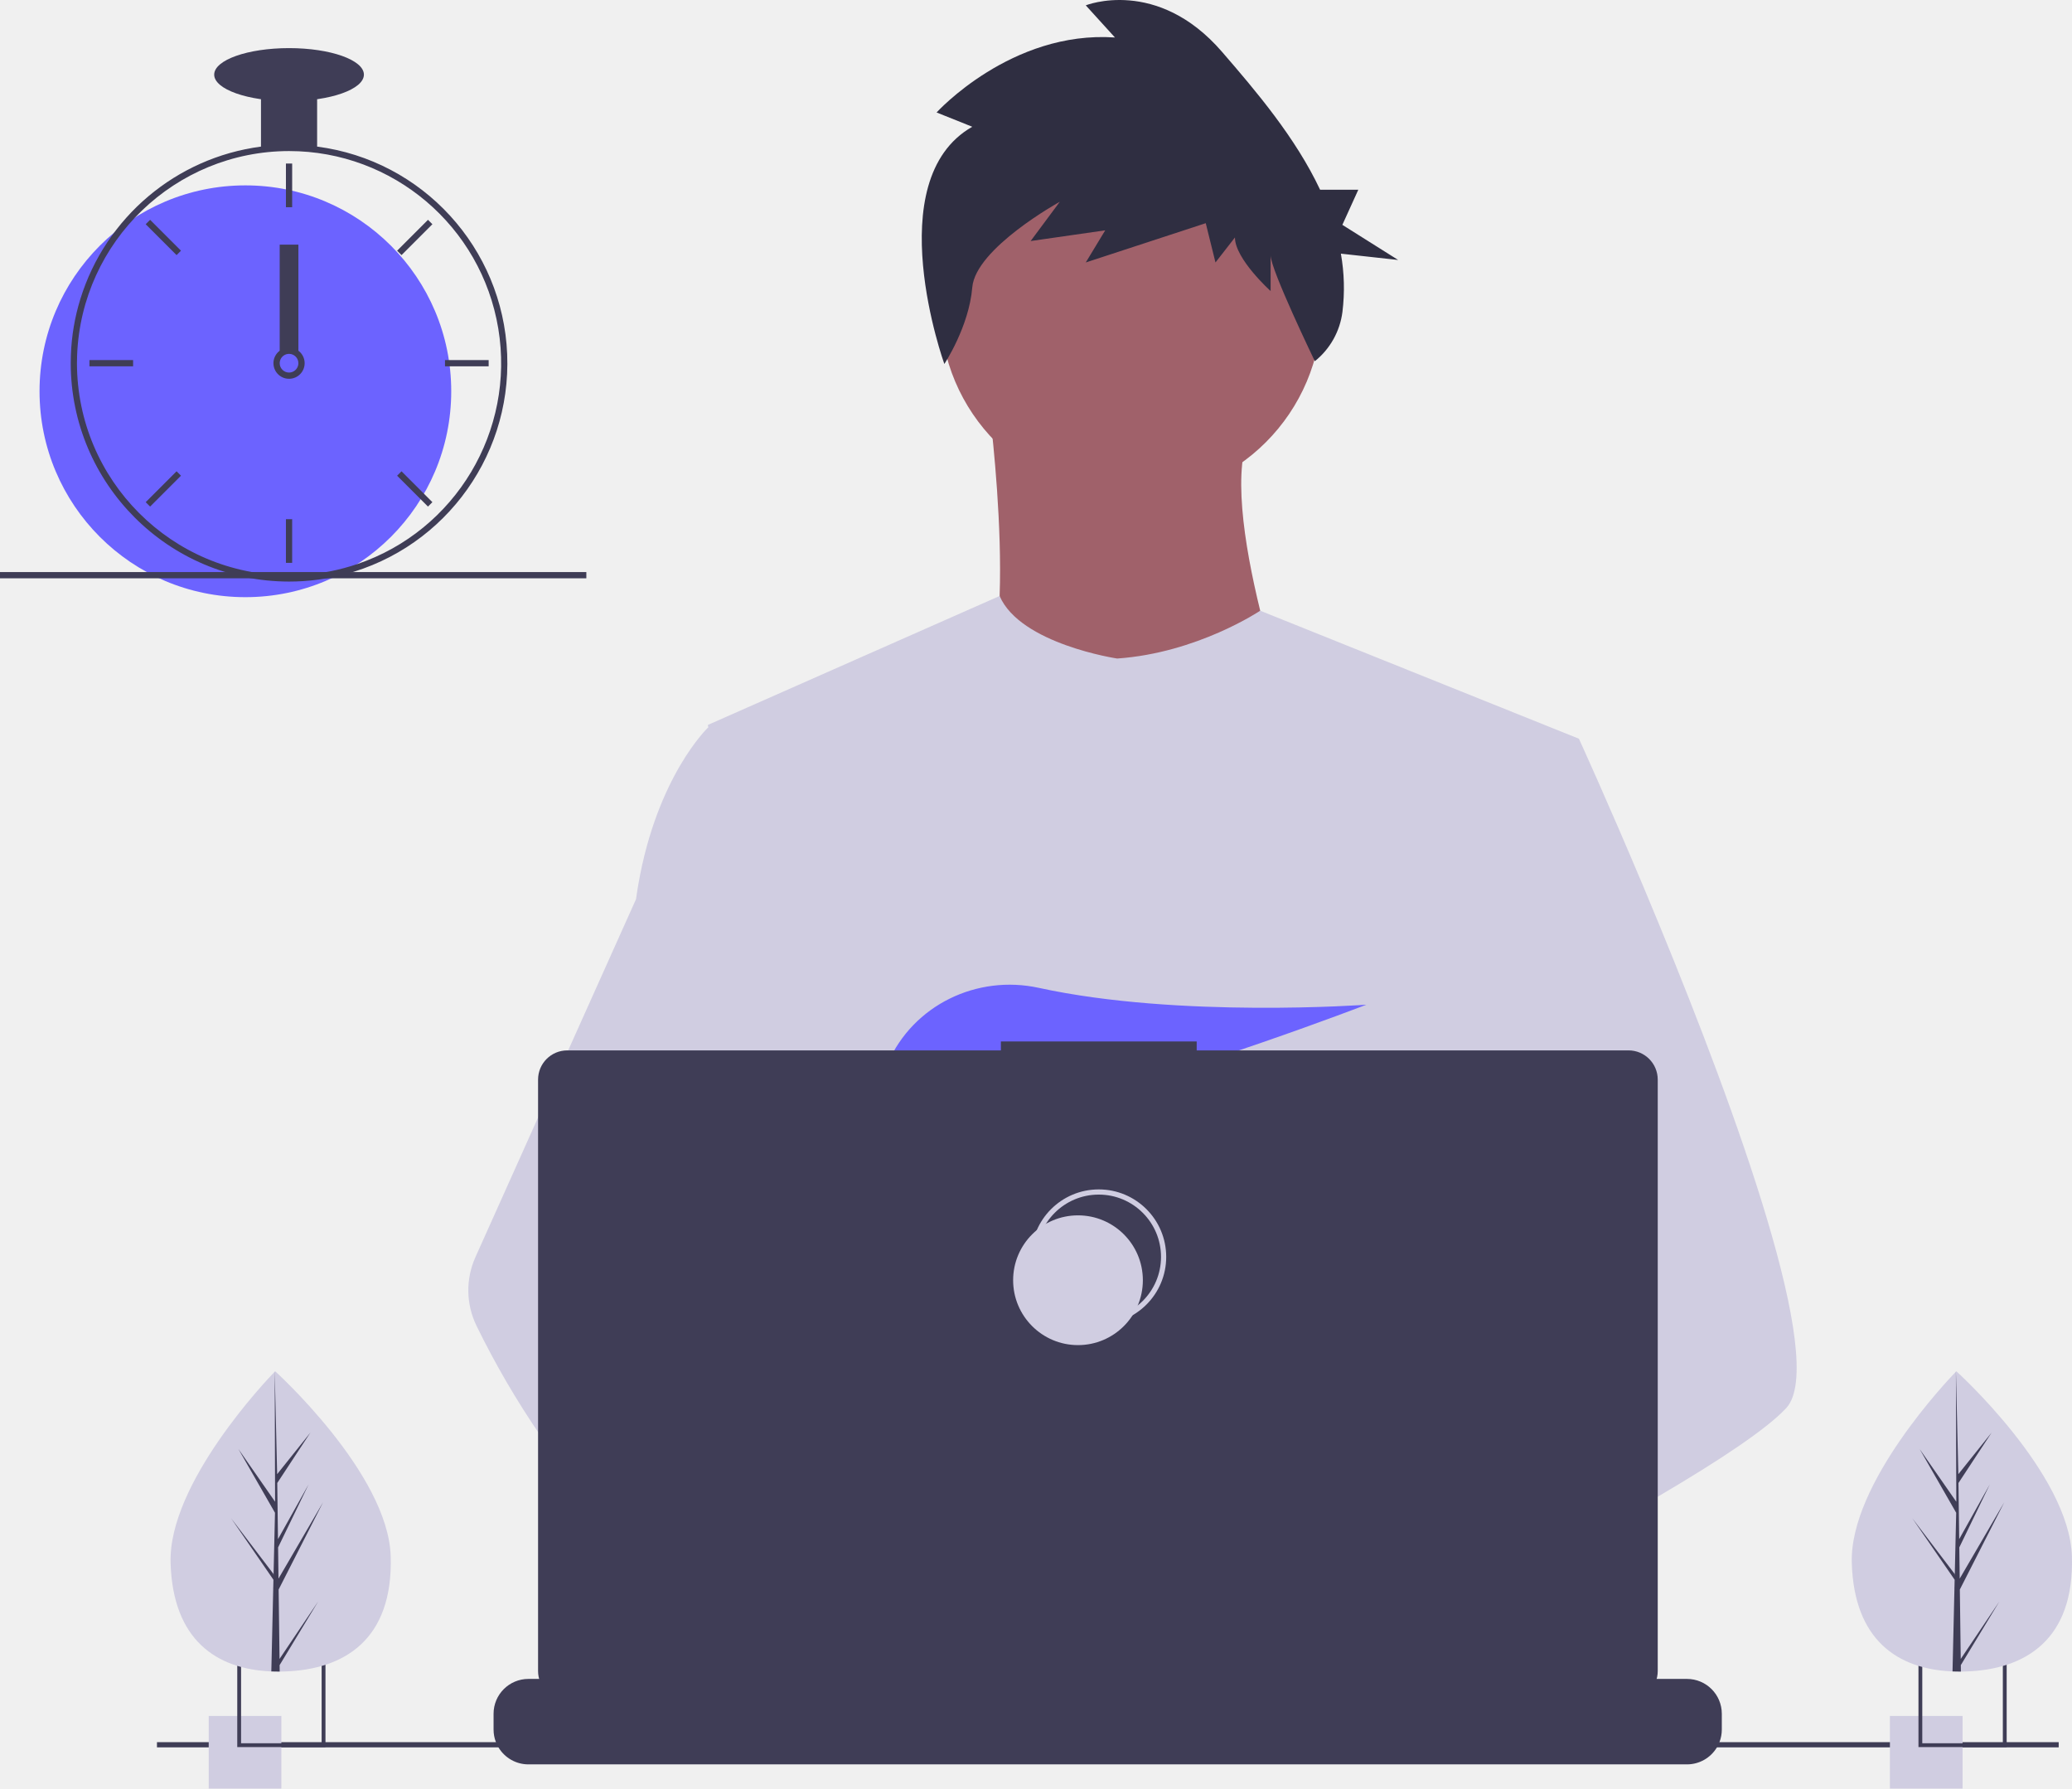
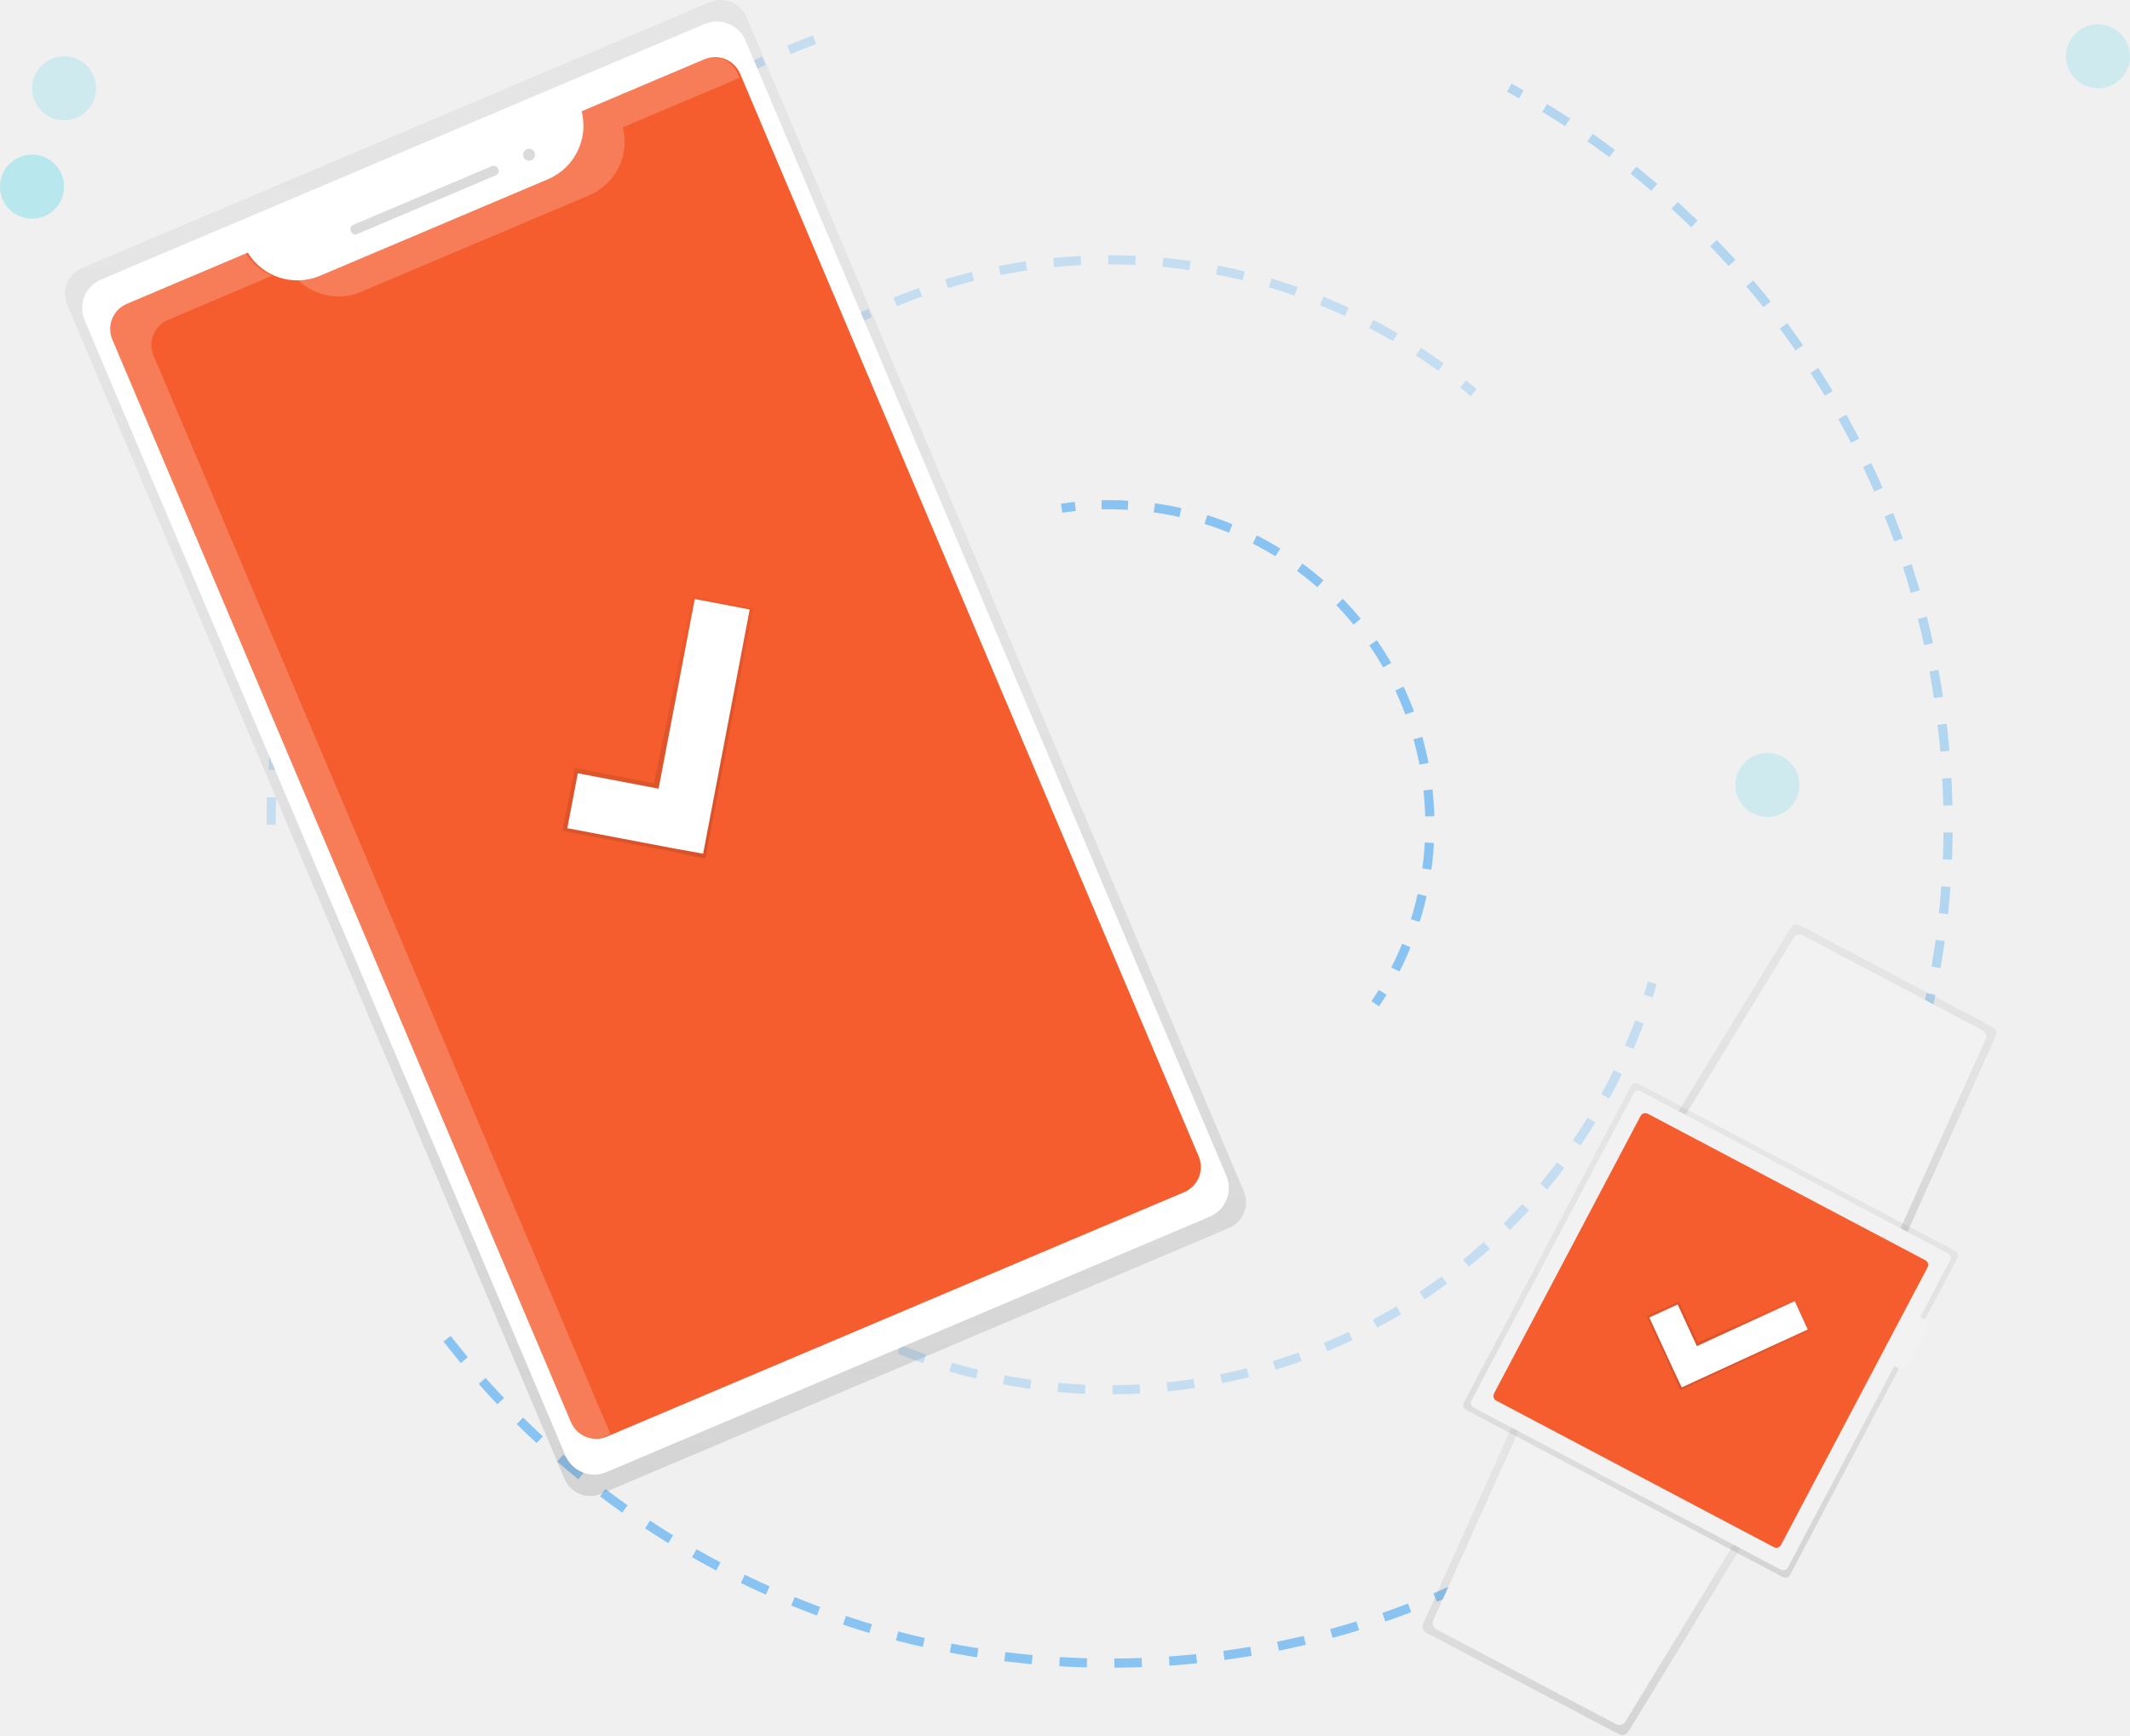
- <svg xmlns="http://www.w3.org/2000/svg" id="b4850822-491f-41e2-90b8-9be7376dfe8f" data-name="Layer 1" width="798.627" height="689.223" viewBox="0 0 798.627 689.223">
-   <circle cx="435.922" cy="118.405" r="73.536" fill="#a0616a" />
-   <path d="M581.722,260.562s13.855,104.443-7.46,116.166,126.823,12.789,126.823,12.789S668.047,298.928,682.968,271.219Z" transform="translate(-200.6864 -105.3887)" fill="#a0616a" />
-   <path d="M809.257,390.045l-12.32,56.1-26.05,118.69-.78,6.5-8.99,75.25-5.98,49.99-4.01,33.58c-24.38,12.53-42.05,21.18-42.05,21.18s-1.52-7.62-3.97-17.37c-17.11,5.13-48.77,13.64-75.6,15.34,9.77,10.89,14.26,21.12,8.17,28.67-18.38,22.76-94.26-24.92-120.8-42.7a71.841,71.841,0,0,0-.7,12.86l-20.31-15.62,2.01-35.94,3.39-60.81,4.26-76.26a80.064,80.064,0,0,1-3.37-10.03c-6.22-22.12-13.77-66.29-19.56-103.33-4.66-29.81-8.16-55-8.9-60.36-.1-.7-.15-1.06-.15-1.06l112.43-49.68c7.99,18.53,45.3,24.1,45.3,24.1,30.91-2.13,55.14-18.43,55.14-18.43Z" transform="translate(-200.6864 -105.3887)" fill="#d0cde1" />
-   <path d="M717.607,730.025s-4.76,1.63-12.5,3.94c-17.11,5.13-48.77,13.64-75.6,15.34-23.1,1.48-42.62-2.08-46.19-17.15-1.53-6.48.64-11.81,5.37-16.19,14.12-13.09,51-17.78,80.25-19.39,8.26-.45,15.9-.66,22.26-.74,10.8-.14,17.88.08,17.88.08l.17.66Z" transform="translate(-200.6864 -105.3887)" fill="#a0616a" />
-   <path d="M575.433,154.235,561.683,148.731s28.749-31.651,68.747-28.898l-11.25-12.385s27.499-11.009,52.498,17.89c13.141,15.191,28.346,33.048,37.825,53.163h14.725l-6.146,13.532,21.509,13.532-22.077-2.431a75.617,75.617,0,0,1,.599,22.445A29.041,29.041,0,0,1,707.48,244.576h0s-17.052-35.296-17.052-40.8V217.537s-13.749-12.385-13.749-20.642L669.179,206.528l-3.75-15.137-46.248,15.137,7.5-12.385-28.749,4.128,11.25-15.137s-32.499,17.89-33.749,33.027c-1.25,15.137-10.762,29.481-10.762,29.481S539.184,174.877,575.433,154.235Z" transform="translate(-200.6864 -105.3887)" fill="#2f2e41" />
-   <path d="M889.187,647.955c-7.49,8.12-26.05,20.35-48.55,33.59-8.37,4.92-17.28,9.99-26.37,15.03-21.69,12.03-44.4,23.95-63.14,33.58-24.38,12.53-42.05,21.18-42.05,21.18s-1.52-7.62-3.97-17.37c-3.28-13.05-8.22-29.92-13.37-37.39-.18-.26-.36-.5-.54-.74-1.5-1.97-3.01-3.12-4.5-3.12l74.42-46.13,32.16-19.94-23.17-55.31-29.06-69.38,17.54-55.81,17.63-56.1h33.04s10.94,23.88,24.93,57.18c2.09,4.98,4.25,10.17,6.45,15.53C869.417,532.755,905.297,630.505,889.187,647.955Z" transform="translate(-200.6864 -105.3887)" fill="#d0cde1" />
-   <path d="M637.677,777.975c-18.38,22.76-94.26-24.92-120.8-42.7-5.78-3.87-9.22-6.32-9.22-6.32l24.28-32.38,7.69-10.25s6.88,3.65,17.05,9.59c.37.22.74.44,1.12.66,8.77,5.15,19.78,11.88,30.89,19.39,15.33,10.37,30.83,22.2,40.82,33.34C639.277,760.195,643.767,770.425,637.677,777.975Z" transform="translate(-200.6864 -105.3887)" fill="#a0616a" />
-   <path d="M556.677,695.915a47.782,47.782,0,0,0-8.1.66c-22.99,3.95-29.77,24.76-31.7,38.7a71.841,71.841,0,0,0-.7,12.86l-20.31-15.62-7.4-5.69c-17.81-6.21-33.68-17.24-47.44-30.25a238.482,238.482,0,0,1-31.95-37.89,334.15,334.15,0,0,1-24.72-42.4,31.184,31.184,0,0,1-.43-26.45l25.15-56.05,36.76-81.92q.405-2.925.89-5.72c7.29-41.8,26.82-60.36,26.82-60.36h14.92l9.98,60.36,12.4,74.99-8.69,28.34-20.08,65.45,19.19,20.84Z" transform="translate(-200.6864 -105.3887)" fill="#d0cde1" />
-   <path d="M573.563,521.195l12.755,14.881c4.739-.904,9.687-1.965,14.784-3.158l-3.663-11.723,8.957,10.45c53.997-13.281,120.927-39.101,120.927-39.101s-72.257,5.298-126.208-6.489c-23.871-5.215-48.431,6.618-58.226,29.002-5.694,13.011-4.799,24.283,15.394,24.283a133.375,133.375,0,0,0,20.353-1.914Z" transform="translate(-200.6864 -105.3887)" fill="#6c63ff" />
-   <path d="M864.337,765.775v6.07a13.34,13.34,0,0,1-.91,4.87,13.688,13.688,0,0,1-.97,2,13.437,13.437,0,0,1-11.55,6.56h-446.55a13.437,13.437,0,0,1-11.55-6.56,13.682,13.682,0,0,1-.97-2,13.34,13.34,0,0,1-.91-4.87v-6.07a13.426,13.426,0,0,1,13.43-13.43h25.74v-2.83a.559.559,0,0,1,.56-.56h13.43a.559.559,0,0,1,.56.56v2.83h8.39v-2.83a.559.559,0,0,1,.56-.56h13.43a.559.559,0,0,1,.56.56v2.83h8.4v-2.83a.559.559,0,0,1,.56-.56h13.43a.559.559,0,0,1,.56.56v2.83h8.39v-2.83a.559.559,0,0,1,.56-.56h13.43a.559.559,0,0,1,.56.56v2.83h8.39v-2.83a.559.559,0,0,1,.56-.56h13.43a.559.559,0,0,1,.56.56v2.83h8.4v-2.83a.559.559,0,0,1,.56-.56h13.43a.559.559,0,0,1,.56.56v2.83h8.39v-2.83a.559.559,0,0,1,.56-.56h105.2a.559.559,0,0,1,.56.56v2.83h8.4v-2.83a.559.559,0,0,1,.56-.56h13.43a.566.566,0,0,1,.56.56v2.83h8.39v-2.83a.559.559,0,0,1,.56-.56h13.43a.559.559,0,0,1,.56.56v2.83h8.39v-2.83a.559.559,0,0,1,.56-.56h13.43a.559.559,0,0,1,.56.56v2.83h8.4v-2.83a.559.559,0,0,1,.56-.56h13.43a.557.557,0,0,1,.55.56v2.83h8.4v-2.83a.559.559,0,0,1,.56-.56h13.43a.559.559,0,0,1,.56.56v2.83h8.39v-2.83a.559.559,0,0,1,.56-.56h13.43a.559.559,0,0,1,.56.56v2.83h39.17A13.426,13.426,0,0,1,864.337,765.775Z" transform="translate(-200.6864 -105.3887)" fill="#3f3d56" />
-   <rect x="60.5" y="671.326" width="733" height="2" fill="#3f3d56" />
-   <path d="M828.381,510.145H661.938v-3.431H586.466v3.431h-167.129a11.259,11.259,0,0,0-11.259,11.259V749.315a11.259,11.259,0,0,0,11.259,11.259H828.381a11.259,11.259,0,0,0,11.259-11.259V521.404A11.259,11.259,0,0,0,828.381,510.145Z" transform="translate(-200.6864 -105.3887)" fill="#3f3d56" />
-   <circle cx="423.5" cy="484.326" r="25" fill="none" stroke="#d0cde1" stroke-miterlimit="10" stroke-width="2" />
-   <circle cx="415.5" cy="493.326" r="25" fill="#d0cde1" />
-   <rect x="80.446" y="661.223" width="28" height="28" fill="#d0cde1" />
-   <path d="M292.136,744.612v34h34v-34Zm32.52,32.52h-31.05v-31.04h31.05Z" transform="translate(-200.6864 -105.3887)" fill="#3f3d56" />
-   <rect x="728.446" y="661.223" width="28" height="28" fill="#d0cde1" />
-   <path d="M940.136,744.612v34h34v-34Zm32.52,32.52h-31.05v-31.04h31.05Z" transform="translate(-200.6864 -105.3887)" fill="#3f3d56" />
-   <circle cx="94.58" cy="150.773" r="79.34" fill="#6c63ff" />
-   <path d="M322.915,161.879a85.755,85.755,0,0,0-21.638,0A84.368,84.368,0,0,0,231.662,220.591a83.223,83.223,0,0,0-3.655,21.662c-.036,1.022-.06,2.056-.06,3.089a84.233,84.233,0,0,0,84.149,84.149c1.791,0,3.582-.06,5.349-.168a83.231,83.231,0,0,0,12.334-1.707,84.159,84.159,0,0,0-6.864-165.737Zm15.519,160.857h-.012a80.908,80.908,0,0,1-20.977,4.171c-1.767.12-3.558.18-5.349.18a81.845,81.845,0,0,1-81.745-81.745c0-1.034.024-2.068.06-3.089a81.856,81.856,0,0,1,81.685-78.655,81.749,81.749,0,0,1,26.339,159.138Z" transform="translate(-200.6864 -105.3887)" fill="#3f3d56" />
-   <rect x="110.208" y="63.018" width="2.404" height="16.83" fill="#3f3d56" />
-   <rect x="262.442" y="188.476" width="2.404" height="16.83" transform="translate(-262.6894 138.704) rotate(-45)" fill="#3f3d56" />
-   <rect x="242.373" y="236.928" width="2.404" height="16.83" transform="translate(-202.4538 383.5287) rotate(-90)" fill="#3f3d56" />
-   <rect x="262.442" y="285.379" width="2.404" height="16.83" transform="translate(41.63884 582.5743) rotate(-135)" fill="#3f3d56" />
-   <rect x="359.346" y="188.476" width="2.404" height="16.83" transform="translate(275.5851 485.6705) rotate(-135)" fill="#3f3d56" />
-   <rect x="379.415" y="236.928" width="2.404" height="16.83" transform="translate(-65.41128 520.5713) rotate(-90)" fill="#3f3d56" />
-   <rect x="359.346" y="285.379" width="2.404" height="16.83" transform="translate(-302.8282 235.6077) rotate(-45)" fill="#3f3d56" />
-   <rect x="110.208" y="200.06" width="2.404" height="16.83" fill="#3f3d56" />
-   <path d="M315.703,240.534a6.011,6.011,0,0,0-7.213,0,6.187,6.187,0,0,0-1.719,2.02,6.011,6.011,0,1,0,8.932-2.02Zm-3.606,8.415a3.617,3.617,0,0,1-3.606-3.606,3.671,3.671,0,0,1,.637-2.044,3.603,3.603,0,1,1,2.969,5.65Z" transform="translate(-200.6864 -105.3887)" fill="#3f3d56" />
-   <rect x="100.591" y="35.369" width="21.638" height="21.638" fill="#3f3d56" />
-   <ellipse cx="111.41" cy="28.757" rx="28.851" ry="10.218" fill="#3f3d56" />
-   <rect x="107.803" y="94.273" width="7.213" height="40.872" fill="#3f3d56" />
-   <rect y="220.44" width="226" height="2.404" fill="#3f3d56" />
-   <path d="M351.28,705.143c.933,31.95-17.735,43.659-41.163,44.343q-.816.024-1.625.029-1.63.012-3.228-.054c-21.188-.88-37.96-12.127-38.828-41.84-.898-30.75,37.269-70.703,40.133-73.658l.005-.003c.109-.113.164-.169.164-.169S350.347,673.195,351.28,705.143Z" transform="translate(-200.6864 -105.3887)" fill="#d0cde1" />
-   <path d="M308.43,744.644l14.882-22.131-14.852,24.512.031,2.49q-1.63.012-3.228-.054L306.002,717.449l-.02-.247.027-.048.071-3.025-16.298-23.663,16.279,21.399.058.639.558-24.186-14.077-24.533,14.117,20.284-.147-50.108 0-.167.005.164.934,39.491,12.829-16.041-12.787,19.444.28,21.634,11.806-21.114-11.762,24.295.156,12.03,17.169-29.411-17.117,33.608Z" transform="translate(-200.6864 -105.3887)" fill="#3f3d56" />
-   <path d="M999.28,705.143c.933,31.95-17.735,43.659-41.163,44.343q-.816.024-1.625.029-1.63.012-3.228-.054c-21.188-.88-37.96-12.127-38.828-41.84-.898-30.75,37.269-70.703,40.133-73.658l.005-.003c.109-.113.164-.169.164-.169S998.347,673.195,999.28,705.143Z" transform="translate(-200.6864 -105.3887)" fill="#d0cde1" />
-   <path d="M956.43,744.644l14.882-22.131-14.852,24.512.031,2.49q-1.63.012-3.228-.054L954.002,717.449l-.02-.247.027-.048.071-3.025-16.298-23.663,16.279,21.399.058.639.558-24.186-14.077-24.533,14.117,20.284-.147-50.108 0-.167.005.164.934,39.491,12.829-16.041-12.787,19.444.28,21.634,11.806-21.114-11.762,24.295.156,12.03,17.169-29.411-17.117,33.608Z" transform="translate(-200.6864 -105.3887)" fill="#3f3d56" />
+ <svg xmlns="http://www.w3.org/2000/svg" xmlns:xlink="http://www.w3.org/1999/xlink" id="855033fa-f203-4bd6-a750-76a03b91c714" data-name="Layer 1" width="931" height="758.59" viewBox="0 0 931 758.59">
+   <defs>
+     <linearGradient id="36a1da1a-b5ed-4992-81c7-0d29a6333ac7" x1="1093.68" y1="551.39" x2="1027.95" y2="426.89" gradientTransform="translate(226.08 -367.44) rotate(27.83)" gradientUnits="userSpaceOnUse">
+       <stop offset="0" stop-color="gray" stop-opacity="0.25" />
+       <stop offset="0.54" stop-color="gray" stop-opacity="0.12" />
+       <stop offset="1" stop-color="gray" stop-opacity="0.1" />
+     </linearGradient>
+     <linearGradient id="d287a4da-cdc2-42a1-98a9-ed232bbab7aa" x1="1097.68" y1="790.82" x2="1031.95" y2="666.32" xlink:href="#36a1da1a-b5ed-4992-81c7-0d29a6333ac7" />
+     <linearGradient id="044d3984-15d8-4f7b-a10a-036e6011c716" x1="1113.9" y1="704.46" x2="1012.94" y2="513.25" gradientTransform="translate(1491.06 -395.94) rotate(90)" xlink:href="#36a1da1a-b5ed-4992-81c7-0d29a6333ac7" />
+     <linearGradient id="4dd7781c-4432-49c7-b285-1afbf72647b5" x1="1068.95" y1="637.04" x2="1068.95" y2="578.4" gradientTransform="translate(93.1 -453.94) rotate(27.96)" gradientUnits="userSpaceOnUse">
+       <stop offset="0" stop-opacity="0.12" />
+       <stop offset="0.55" stop-opacity="0.09" />
+       <stop offset="1" stop-opacity="0.02" />
+     </linearGradient>
+     <linearGradient id="f39856b3-7cd5-4a0c-afbe-fd75d54c2ee5" x1="300.72" y1="713.57" x2="555.76" y2="111.34" gradientTransform="translate(-7.22 0.36)" xlink:href="#36a1da1a-b5ed-4992-81c7-0d29a6333ac7" />
+     <linearGradient id="6d589827-8376-478c-a688-9c335b1e94db" x1="542.83" y1="594.95" x2="542.83" y2="489.85" gradientTransform="translate(-435.63 82.11) rotate(-26.56)" xlink:href="#4dd7781c-4432-49c7-b285-1afbf72647b5" />
+   </defs>
+   <g opacity="0.3">
+     <path d="M794.2,124.14q2.64,1.43,5.25,2.91" transform="translate(-134.5 -85.81)" fill="none" stroke="#2196f3" stroke-miterlimit="10" stroke-width="4" />
+     <path d="M809.67,133C915.39,197.33,986,313.62,986,446.4a367.17,367.17,0,0,1-11.5,91.44" transform="translate(-134.5 -85.81)" fill="none" stroke="#2196f3" stroke-miterlimit="10" stroke-width="4" stroke-dasharray="11.85 11.85" />
+     <path d="M973,543.57q-.79,2.89-1.63,5.77" transform="translate(-134.5 -85.81)" fill="none" stroke="#2196f3" stroke-miterlimit="10" stroke-width="4" />
+   </g>
+   <path d="M253,446.4C253,287.12,354.61,151.57,496.54,101" transform="translate(-134.5 -85.81)" fill="none" stroke="#2196f3" stroke-miterlimit="10" stroke-width="4" stroke-dasharray="12" opacity="0.21" />
+   <path d="M794.2,768.67A364.87,364.87,0,0,1,619.5,812.9c-119.53,0-225.7-57.22-292.6-145.77" transform="translate(-134.5 -85.81)" fill="none" stroke="#2196f3" stroke-miterlimit="10" stroke-width="4" stroke-dasharray="12" opacity="0.5" />
+   <g opacity="0.21">
+     <path d="M856.7,515.52q-.84,2.88-1.75,5.74" transform="translate(-134.5 -85.81)" fill="none" stroke="#2196f3" stroke-miterlimit="10" stroke-width="4" />
+     <path d="M851.06,532.56c-35,93.93-125.45,160.84-231.56,160.84-136.41,0-247-110.59-247-247s110.59-247,247-247A245.92,245.92,0,0,1,769.28,250" transform="translate(-134.5 -85.81)" fill="none" stroke="#2196f3" stroke-miterlimit="10" stroke-width="4" stroke-dasharray="11.95 11.95" />
+     <path d="M774,253.66q2.34,1.88,4.63,3.81" transform="translate(-134.5 -85.81)" fill="none" stroke="#2196f3" stroke-miterlimit="10" stroke-width="4" />
+   </g>
+   <g opacity="0.5">
+     <path d="M598.52,308q3-.44,6-.76" transform="translate(-134.5 -85.81)" fill="none" stroke="#2196f3" stroke-miterlimit="10" stroke-width="4" />
+     <path d="M616,306.45q1.75,0,3.5,0A140,140,0,0,1,741.76,514.66" transform="translate(-134.5 -85.81)" fill="none" stroke="#2196f3" stroke-miterlimit="10" stroke-width="4" stroke-dasharray="11.56 11.56" />
+     <path d="M738.84,519.64q-1.57,2.56-3.25,5" transform="translate(-134.5 -85.81)" fill="none" stroke="#2196f3" stroke-miterlimit="10" stroke-width="4" />
+   </g>
+   <path d="M965.33,630.8,864.55,577.59l52.57-86.09a3.12,3.12,0,0,1,4.12-1.13l84.14,44.43a3.12,3.12,0,0,1,1.39,4Z" transform="translate(-134.5 -85.81)" fill="url(#36a1da1a-b5ed-4992-81c7-0d29a6333ac7)" />
+   <path d="M963.66,626.17l-94.34-49.81,49.12-80.44a3.12,3.12,0,0,1,4.12-1.13L1001,536.21a3.12,3.12,0,0,1,1.39,4Z" transform="translate(-134.5 -85.81)" fill="#f2f2f2" />
+   <path d="M898.79,756.81,798,703.61l-41.44,92a3.12,3.12,0,0,0,1.39,4L842.11,844a3.12,3.12,0,0,0,4.12-1.13Z" transform="translate(-134.5 -85.81)" fill="url(#d287a4da-cdc2-42a1-98a9-ed232bbab7aa)" />
+   <path d="M894,758l-94.34-49.81L761,794.15a3.12,3.12,0,0,0,1.39,4l78.44,41.41a3.12,3.12,0,0,0,4.12-1.13Z" transform="translate(-134.5 -85.81)" fill="#f2f2f2" />
+   <rect x="801.59" y="586.87" width="161.24" height="161.24" rx="2.33" ry="2.33" transform="translate(-254.46 1050.18) rotate(-62.17)" fill="url(#044d3984-15d8-4f7b-a10a-036e6011c716)" />
+   <rect x="804.01" y="589.29" width="156.39" height="156.39" rx="2.33" ry="2.33" transform="translate(279.21 -420.49) rotate(27.83)" fill="#f2f2f2" />
+   <rect x="963.21" y="660.24" width="9.7" height="24.25" rx="1.5" ry="1.5" transform="translate(291.42 -460) rotate(27.83)" fill="#f2f2f2" />
+   <rect x="811.29" y="596.56" width="141.84" height="141.84" rx="2.33" ry="2.33" transform="translate(279.21 -420.49) rotate(27.83)" fill="#f55d2f" />
+   <polygon points="790.82 581.84 784.64 567.99 742.07 586.83 733.98 568.97 719.63 575.34 731.53 601.11 731.53 601.11 734.38 607.7 790.82 581.84" fill="url(#4dd7781c-4432-49c7-b285-1afbf72647b5)" />
+   <polygon points="790.15 581.23 784.46 568.84 741.67 588.51 733.29 570.29 720.9 575.98 732.14 600.38 732.14 600.38 735.06 606.55 790.15 581.23" fill="#fff" />
+   <rect x="259.82" y="121.83" width="322.42" height="581.96" rx="12.25" ry="12.25" transform="translate(-262.15 111.06) rotate(-22.95)" fill="url(#f39856b3-7cd5-4a0c-afbe-fd75d54c2ee5)" />
+   <rect x="264.17" y="129.7" width="313.7" height="566.24" rx="13.64" ry="13.64" transform="translate(-262.15 111.06) rotate(-22.95)" fill="#fff" />
+   <path d="M388.72,134.45a25.43,25.43,0,0,1-14.65,29.69L274.3,206.4a25.43,25.43,0,0,1-31.52-10.14l-52.85,22.38a11.91,11.91,0,0,0-6.33,15.62L384.06,707.57a11.91,11.91,0,0,0,15.62,6.33L652.11,607a11.91,11.91,0,0,0,6.33-15.62L458,118.05a11.91,11.91,0,0,0-15.62-6.33Z" transform="translate(-134.5 -85.81)" fill="#f55d2f" />
+   <rect x="285.1" y="171.08" width="69.91" height="4.37" rx="2" ry="2" transform="translate(-176.73 52.72) rotate(-22.95)" fill="#dbdbdb" />
+   <circle cx="365.74" cy="153.44" r="2.62" transform="translate(-165.38 68.97) rotate(-22.95)" fill="#dbdbdb" />
+   <polygon points="329.26 266.13 302.62 260.73 285.83 342.46 251.34 335.69 245.73 363.26 295.72 372.7 295.72 372.7 308.29 375.39 329.26 266.13" fill="url(#6d589827-8376-478c-a688-9c335b1e94db)" />
+   <polygon points="327.68 266.46 303.68 261.89 287.87 344.8 252.56 338.07 247.98 362.07 295.27 371.05 295.27 371.05 307.33 373.21 327.68 266.46" fill="#fff" />
+   <circle cx="917" cy="24.6" r="14" fill="#80deea" opacity="0.3" />
+   <circle cx="772.5" cy="343.19" r="14" fill="#80deea" opacity="0.3" />
+   <circle cx="14" cy="81.6" r="14" fill="#80deea" opacity="0.5" />
+   <circle cx="28" cy="38.6" r="14" fill="#80deea" opacity="0.3" />
+   <g opacity="0.2">
+     <path d="M292.3,213.4l99.78-42.25a25.43,25.43,0,0,0,14.65-29.69l51-21.61-.76-1.79a11.91,11.91,0,0,0-15.62-6.33l-53.65,22.72a25.43,25.43,0,0,1-14.65,29.69L273.3,206.4a25.08,25.08,0,0,1-8.41,1.94A25.42,25.42,0,0,0,292.3,213.4Z" transform="translate(-134.5 -85.81)" fill="#fff" />
+     <path d="M201.61,241.25a11.91,11.91,0,0,1,6.33-15.62l45.55-19.29a25.32,25.32,0,0,1-11.71-10.09l-52.85,22.38a11.91,11.91,0,0,0-6.33,15.62L383.06,707.57a11.91,11.91,0,0,0,15.62,6.33l2.63-1.11Z" transform="translate(-134.5 -85.81)" fill="#fff" />
+   </g>
</svg>
